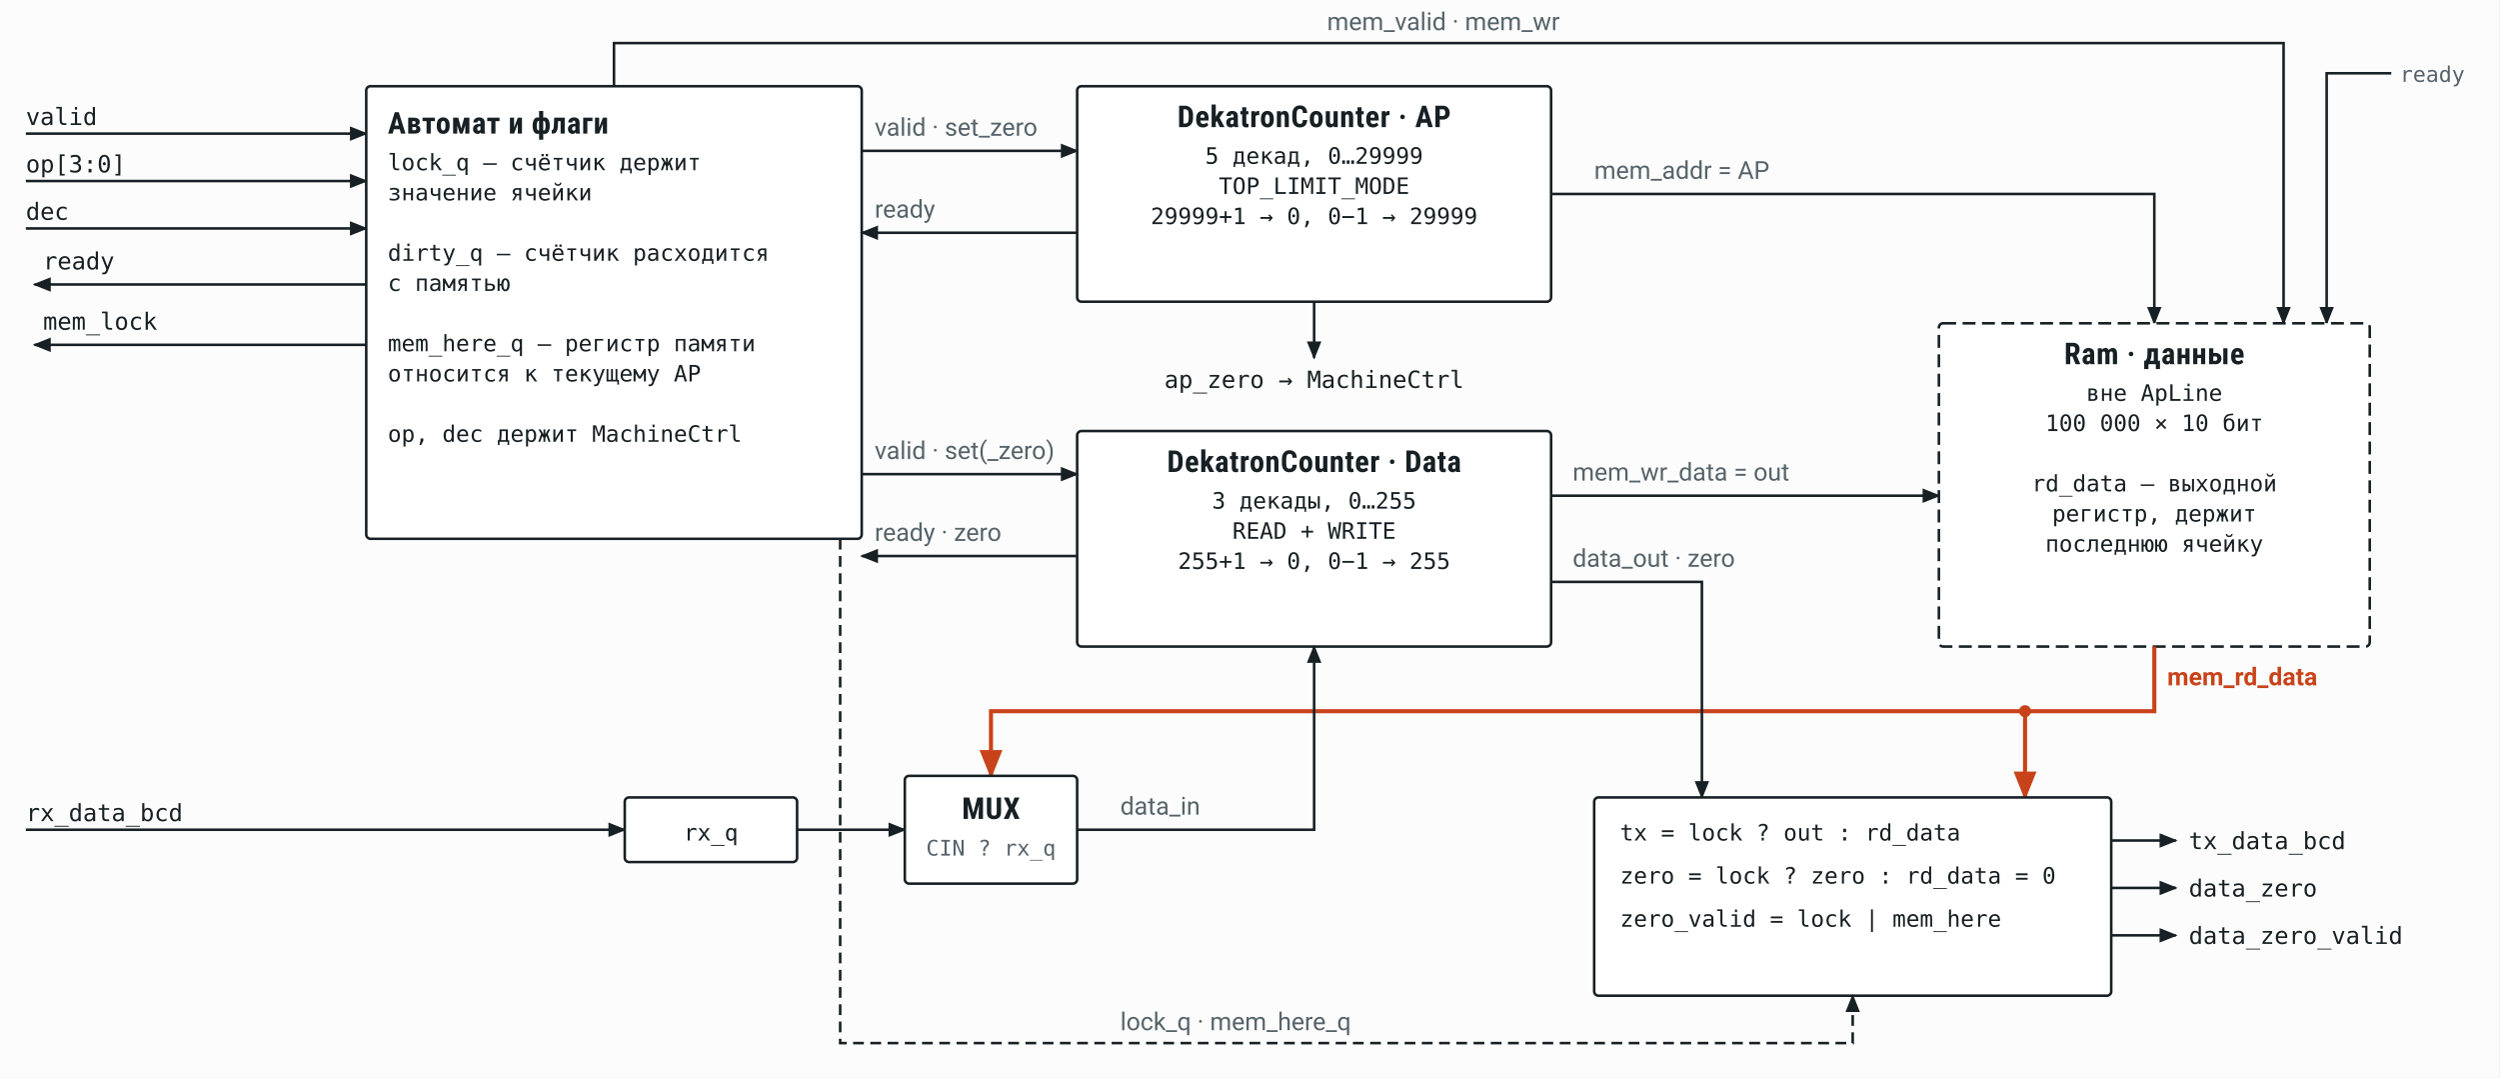
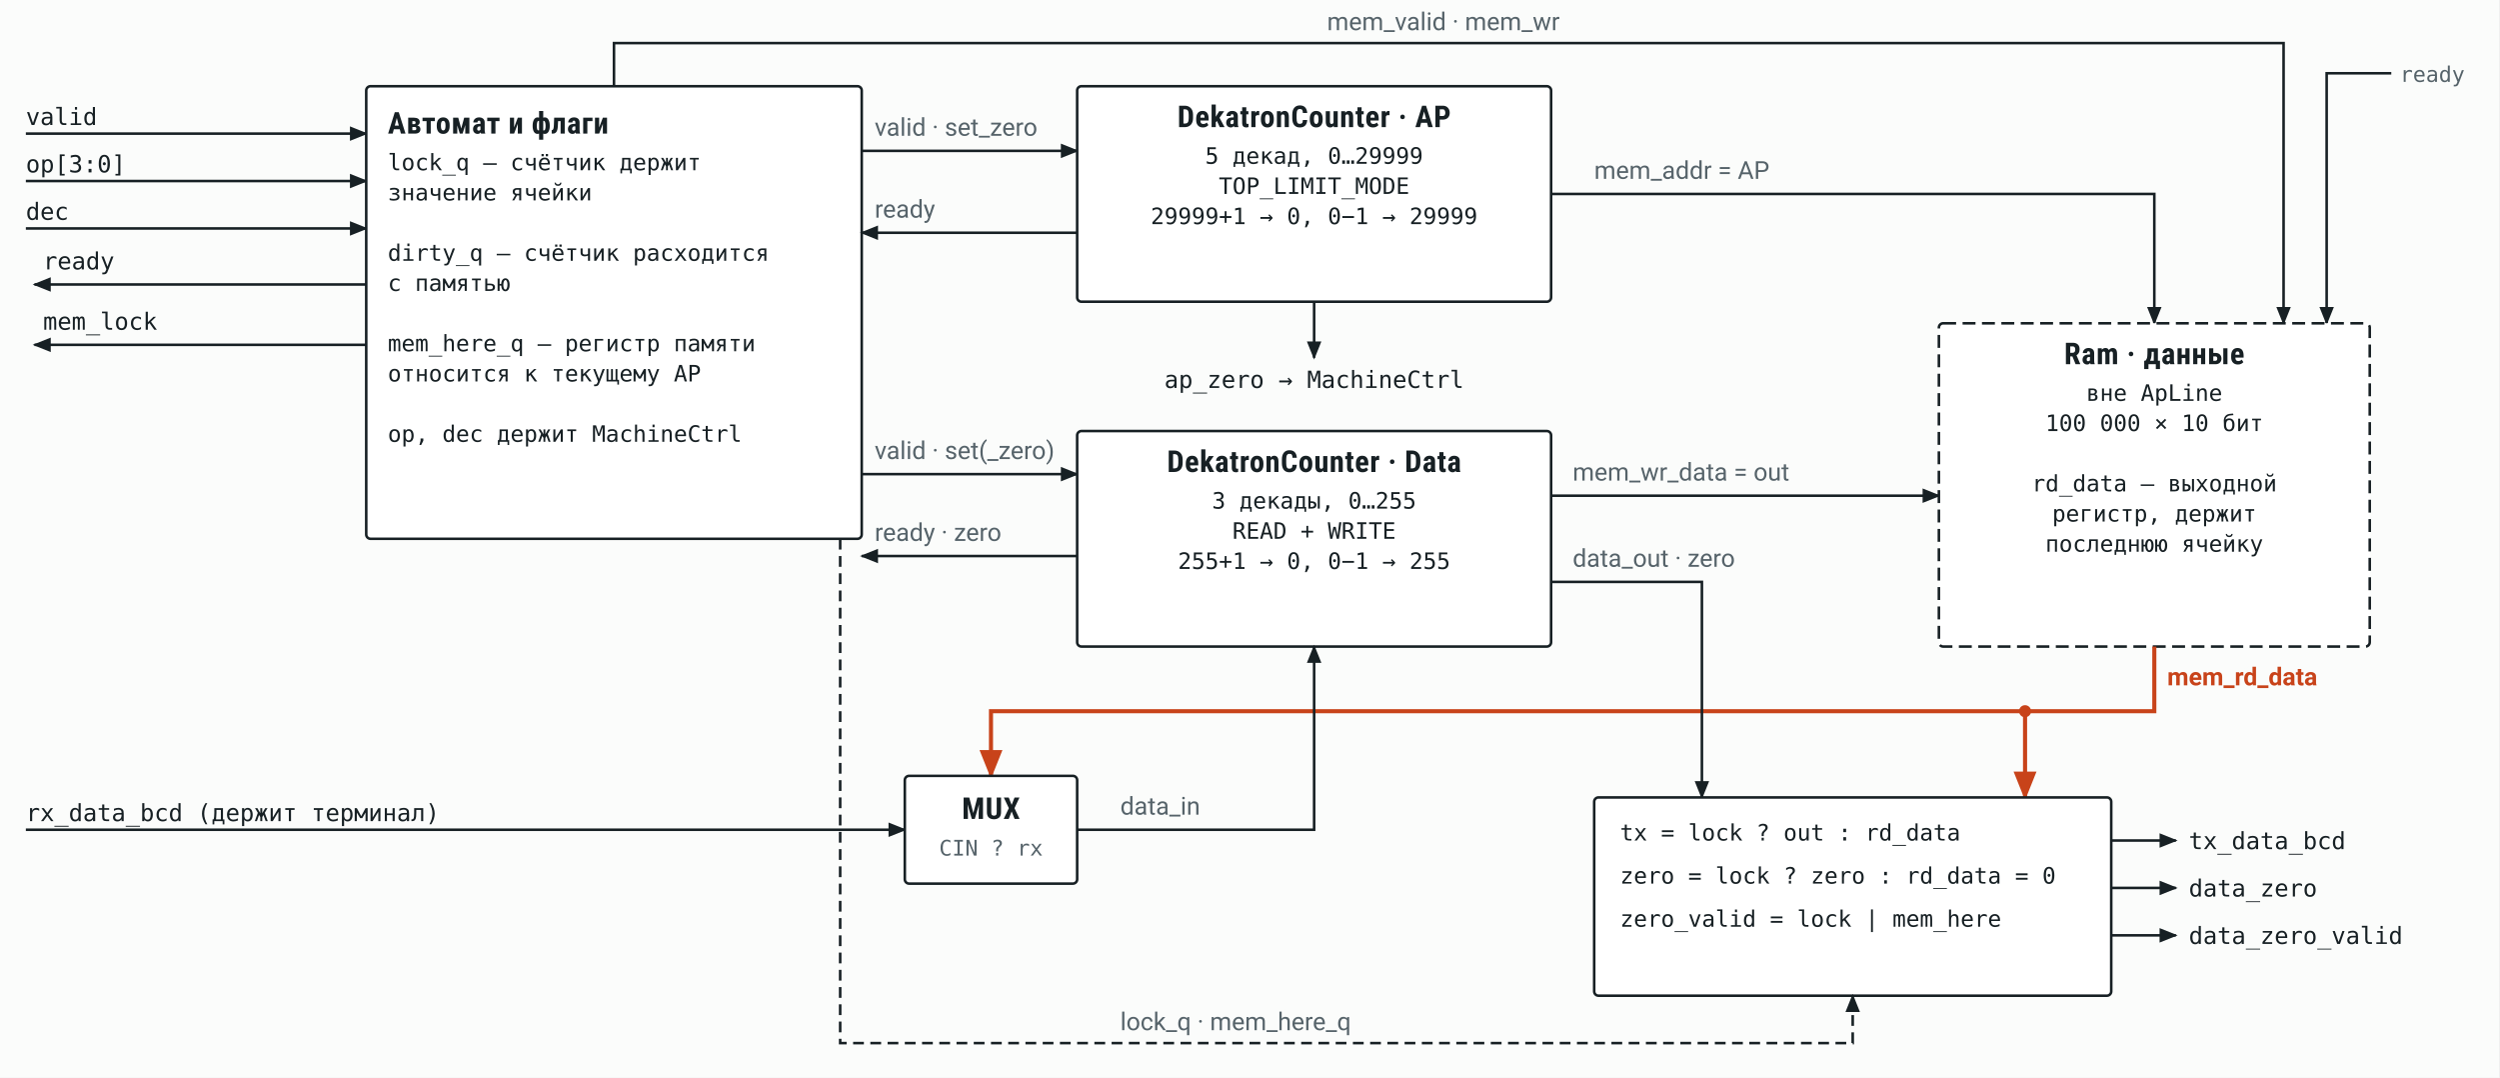
<svg xmlns="http://www.w3.org/2000/svg" viewBox="0 0 1160 500" width="1160" height="500" class="dg" role="img" aria-label="Линия данных: счётчик адреса и счётчик данных на декатронах, порт памяти данных с выходным регистром. Значение ячейки берётся из счётчика, если он захвачен, иначе прямо из выходного регистра памяти.">
  <style>
.dg { color: #172024; display: block; height: auto; color: #172024; }
.dg text { fill: currentColor; font-family: "PT Sans", "Segoe UI", Roboto, Helvetica, Arial, sans-serif; font-size: 11px; }
.dg .tt { font-family: "PT Sans Narrow", "Arial Narrow", "Roboto Condensed", Arial, sans-serif; font-weight: 700; font-size: 14px; letter-spacing: 0.02em; }
.dg .tm { font-family: "JetBrains Mono", "DejaVu Sans Mono", Consolas, "Liberation Mono", monospace; font-size: 10.5px; }
.dg .tl { fill: #56636a; font-size: 11.5px; }
.dg .tp { font-family: "JetBrains Mono", "DejaVu Sans Mono", Consolas, "Liberation Mono", monospace; font-size: 11px; }
.dg .tpi { font-family: "JetBrains Mono", "DejaVu Sans Mono", Consolas, "Liberation Mono", monospace; font-size: 10px; fill: #56636a; }
.dg .tn { fill: #56636a; font-size: 10.5px; }
.dg .tg { font-family: "JetBrains Mono", "DejaVu Sans Mono", Consolas, "Liberation Mono", monospace; font-size: 13px; font-weight: 700; }
.dg .ts { font-family: "JetBrains Mono", "DejaVu Sans Mono", Consolas, "Liberation Mono", monospace; font-size: 11.5px; font-weight: 600; }
.dg .tf { font-family: "PT Sans Narrow", "Arial Narrow", "Roboto Condensed", Arial, sans-serif; font-size: 13px; letter-spacing: 0.03em; fill: #56636a; }
.dg .tk { font-family: "PT Sans Narrow", "Arial Narrow", "Roboto Condensed", Arial, sans-serif; font-weight: 700; font-size: 14px; }
.dg .ti { font-family: "JetBrains Mono", "DejaVu Sans Mono", Consolas, "Liberation Mono", monospace; font-size: 8.5px; fill: #56636a; }
.dg .tnum { font-family: "JetBrains Mono", "DejaVu Sans Mono", Consolas, "Liberation Mono", monospace; font-size: 11px; font-weight: 700; fill: #c8431a; }
.dg .tacc { fill: #c8431a; font-weight: 700; font-size: 11.5px; }
.dg .blk { fill: #ffffff; stroke: currentColor; stroke-width: 1.2; }
.dg .blk-opt { fill: #ffffff; stroke: currentColor; stroke-width: 1.2; stroke-dasharray: 6 3; }
.dg .blk-acc { fill: rgba(200, 67, 26, 0.13); stroke: #c8431a; stroke-width: 1.6; }
.dg .frame { fill: none; stroke: #56636a; stroke-width: 1; stroke-dasharray: 2 4; }
.dg .w { fill: none; stroke: currentColor; stroke-width: 1.2; }
.dg .wd { fill: none; stroke: currentColor; stroke-width: 1.2; stroke-dasharray: 5 3; }
.dg .wacc { fill: none; stroke: #c8431a; stroke-width: 1.9; }
.dg .wbus { fill: none; stroke: currentColor; stroke-width: 3.2; }
.dg .wthin { fill: none; stroke: #56636a; stroke-width: 1; }
.dg .wv { fill: none; stroke: currentColor; stroke-width: 1.6; }
.dg .wvacc { fill: none; stroke: #c8431a; stroke-width: 2.1; }
.dg .grid { stroke: #c6cfcd; stroke-width: 1; }
.dg .ah { fill: currentColor; }
.dg .ahg { fill: #c8431a; }
.dg .ahw { fill: #a4126e; }
.dg .wwarn { fill: none; stroke: #a4126e; stroke-width: 1.8; stroke-dasharray: 6 3; }
.dg .twarn { fill: #a4126e; font-weight: 700; font-size: 11.5px; }
.dg .tl, .dg .tn, .dg .tacc, .dg .twarn { paint-order: stroke; stroke: #fbfcfb; stroke-width: 4px; stroke-linejoin: round; }
.dg .dot { fill: currentColor; }
.dg .dot-acc { fill: #c8431a; }
.dg .inv { fill: #ffffff; stroke: currentColor; stroke-width: 1.2; }
.dg .st { fill: #ffffff; stroke: currentColor; stroke-width: 1.3; }
.dg .st-acc { fill: rgba(200, 67, 26, 0.13); stroke: #c8431a; stroke-width: 1.9; }
.dg .st-dim { fill: #e3e9e8; stroke: #56636a; stroke-width: 1.1; stroke-dasharray: 4 3; }
.dg .anode { fill: #e3e9e8; stroke: #56636a; stroke-width: 1; }
.dg .kmain { fill: #ffffff; stroke: currentColor; stroke-width: 1.4; }
.dg .kga { fill: #ffffff; stroke: currentColor; stroke-width: 1.2; }
.dg .kgb { fill: #56636a; }
.dg .lit { fill: #c8431a; stroke: #c8431a; }
.dg .halo { fill: rgba(200, 67, 26, 0.13); }
.dg .tgt { fill: none; stroke: #c8431a; stroke-width: 1.3; stroke-dasharray: 3 3; }
.dg .seg { fill: #ffffff; stroke: currentColor; stroke-width: 1.1; }
.dg .seg-acc { fill: rgba(200, 67, 26, 0.13); stroke: #c8431a; stroke-width: 1.4; }
.dg .seg-off { fill: #e3e9e8; stroke: #56636a; stroke-width: 1; }
</style>
  <rect x="0" y="0" width="1160" height="500" fill="#fbfcfb" />
  <defs>
    <marker id="apl-a" viewBox="0 0 10 10" refX="9" refY="5" markerWidth="7" markerHeight="7" orient="auto-start-reverse">
      <path d="M0,1 L10,5 L0,9 z" fill="#172024" stroke="none" stroke-width="0" class="ah" />
    </marker>
    <marker id="apl-ag" viewBox="0 0 10 10" refX="9" refY="5" markerWidth="7" markerHeight="7" orient="auto-start-reverse">
      <path d="M0,1 L10,5 L0,9 z" fill="#c8431a" stroke="none" stroke-width="0" class="ahg" />
    </marker>
    <marker id="apl-aw" viewBox="0 0 10 10" refX="9" refY="5" markerWidth="7" markerHeight="7" orient="auto-start-reverse">
      <path d="M0,1 L10,5 L0,9 z" fill="#a4126e" stroke="none" stroke-width="0" class="ahw" />
    </marker>
  </defs>
  <g transform="translate(0,0)">
    <text x="12" y="58" fill="#172024" font-size="11" font-family="sans-serif" class="tp" text-anchor="start">valid</text>
    <polyline points="12,62 170,62" fill="none" stroke="#172024" stroke-width="1.2" class="w" marker-end="url(#apl-a)" />
    <text x="12" y="80" fill="#172024" font-size="11" font-family="sans-serif" class="tp" text-anchor="start">op[3:0]</text>
    <polyline points="12,84 170,84" fill="none" stroke="#172024" stroke-width="1.2" class="w" marker-end="url(#apl-a)" />
    <text x="12" y="102" fill="#172024" font-size="11" font-family="sans-serif" class="tp" text-anchor="start">dec</text>
    <polyline points="12,106 170,106" fill="none" stroke="#172024" stroke-width="1.2" class="w" marker-end="url(#apl-a)" />
    <polyline points="170,132 16,132" fill="none" stroke="#172024" stroke-width="1.2" class="w" marker-end="url(#apl-a)" />
    <text x="20" y="125" fill="#172024" font-size="11" font-family="sans-serif" class="tp" text-anchor="start">ready</text>
    <polyline points="170,160 16,160" fill="none" stroke="#172024" stroke-width="1.2" class="w" marker-end="url(#apl-a)" />
    <text x="20" y="153" fill="#172024" font-size="11" font-family="sans-serif" class="tp" text-anchor="start">mem_lock</text>
    <rect x="170" y="40" width="230" height="210" rx="2" fill="#ffffff" stroke="#172024" stroke-width="1.2" class="blk" />
    <text x="180" y="62" fill="#172024" font-size="14" font-family="sans-serif" class="tt" text-anchor="start">Автомат и флаги</text>
    <text x="180" y="79" fill="#172024" font-size="11" font-family="sans-serif" class="tm" text-anchor="start">lock_q — счётчик держит</text>
    <text x="180" y="93" fill="#172024" font-size="11" font-family="sans-serif" class="tm" text-anchor="start">значение ячейки</text>
    <text x="180" y="107" fill="#172024" font-size="11" font-family="sans-serif" class="tm" text-anchor="start" />
    <text x="180" y="121" fill="#172024" font-size="11" font-family="sans-serif" class="tm" text-anchor="start">dirty_q — счётчик расходится</text>
    <text x="180" y="135" fill="#172024" font-size="11" font-family="sans-serif" class="tm" text-anchor="start">с памятью</text>
    <text x="180" y="149" fill="#172024" font-size="11" font-family="sans-serif" class="tm" text-anchor="start" />
    <text x="180" y="163" fill="#172024" font-size="11" font-family="sans-serif" class="tm" text-anchor="start">mem_here_q — регистр памяти</text>
    <text x="180" y="177" fill="#172024" font-size="11" font-family="sans-serif" class="tm" text-anchor="start">относится к текущему AP</text>
    <text x="180" y="191" fill="#172024" font-size="11" font-family="sans-serif" class="tm" text-anchor="start" />
    <text x="180" y="205" fill="#172024" font-size="11" font-family="sans-serif" class="tm" text-anchor="start">op, dec держит MachineCtrl</text>
    <polyline points="400,70 500,70" fill="none" stroke="#172024" stroke-width="1.2" class="w" marker-end="url(#apl-a)" />
    <text x="406" y="63" fill="#56636a" font-size="11" font-family="sans-serif" class="tl" text-anchor="start">valid · set_zero</text>
    <polyline points="500,108 400,108" fill="none" stroke="#172024" stroke-width="1.2" class="w" marker-end="url(#apl-a)" />
    <text x="406" y="101" fill="#56636a" font-size="11" font-family="sans-serif" class="tl" text-anchor="start">ready</text>
    <rect x="500" y="40" width="220" height="100" rx="2" fill="#ffffff" stroke="#172024" stroke-width="1.2" class="blk" />
    <text x="610" y="59" fill="#172024" font-size="14" font-family="sans-serif" class="tt" text-anchor="middle">DekatronCounter · AP</text>
    <text x="610" y="76" fill="#172024" font-size="11" font-family="sans-serif" class="tm" text-anchor="middle">5 декад, 0…29999</text>
    <text x="610" y="90" fill="#172024" font-size="11" font-family="sans-serif" class="tm" text-anchor="middle">TOP_LIMIT_MODE</text>
    <text x="610" y="104" fill="#172024" font-size="11" font-family="sans-serif" class="tm" text-anchor="middle">29999+1 → 0, 0−1 → 29999</text>
    <polyline points="610,140 610,166" fill="none" stroke="#172024" stroke-width="1.2" class="w" marker-end="url(#apl-a)" />
    <text x="610" y="180" fill="#172024" font-size="11" font-family="sans-serif" class="tp" text-anchor="middle">ap_zero → MachineCtrl</text>
    <polyline points="400,220 500,220" fill="none" stroke="#172024" stroke-width="1.2" class="w" marker-end="url(#apl-a)" />
    <text x="406" y="213" fill="#56636a" font-size="11" font-family="sans-serif" class="tl" text-anchor="start">valid · set(_zero)</text>
    <polyline points="500,258 400,258" fill="none" stroke="#172024" stroke-width="1.2" class="w" marker-end="url(#apl-a)" />
    <text x="406" y="251" fill="#56636a" font-size="11" font-family="sans-serif" class="tl" text-anchor="start">ready · zero</text>
    <rect x="500" y="200" width="220" height="100" rx="2" fill="#ffffff" stroke="#172024" stroke-width="1.2" class="blk" />
    <text x="610" y="219" fill="#172024" font-size="14" font-family="sans-serif" class="tt" text-anchor="middle">DekatronCounter · Data</text>
    <text x="610" y="236" fill="#172024" font-size="11" font-family="sans-serif" class="tm" text-anchor="middle">3 декады, 0…255</text>
    <text x="610" y="250" fill="#172024" font-size="11" font-family="sans-serif" class="tm" text-anchor="middle">READ + WRITE</text>
    <text x="610" y="264" fill="#172024" font-size="11" font-family="sans-serif" class="tm" text-anchor="middle">255+1 → 0, 0−1 → 255</text>
    <polyline points="720,90 1000,90 1000,150" fill="none" stroke="#172024" stroke-width="1.2" class="w" marker-end="url(#apl-a)" />
    <text x="740" y="83" fill="#56636a" font-size="11" font-family="sans-serif" class="tl" text-anchor="start">mem_addr = AP</text>
    <polyline points="285,40 285,20 1060,20 1060,150" fill="none" stroke="#172024" stroke-width="1.2" class="w" marker-end="url(#apl-a)" />
    <text x="670" y="14" fill="#56636a" font-size="11" font-family="sans-serif" class="tl" text-anchor="middle">mem_valid · mem_wr</text>
    <polyline points="1080,150 1080,34 1110,34" fill="none" stroke="#172024" stroke-width="1.2" class="w" marker-start="url(#apl-a)" />
    <text x="1114" y="38" fill="#56636a" font-size="10" font-family="sans-serif" class="tpi" text-anchor="start">ready</text>
    <polyline points="720,230 900,230" fill="none" stroke="#172024" stroke-width="1.2" class="w" marker-end="url(#apl-a)" />
    <text x="730" y="223" fill="#56636a" font-size="11" font-family="sans-serif" class="tl" text-anchor="start">mem_wr_data = out</text>
    <rect x="900" y="150" width="200" height="150" rx="2" fill="#ffffff" stroke="#172024" stroke-width="1.2" class="blk-opt" />
    <text x="1000" y="169" fill="#172024" font-size="14" font-family="sans-serif" class="tt" text-anchor="middle">Ram · данные</text>
    <text x="1000" y="186" fill="#172024" font-size="11" font-family="sans-serif" class="tm" text-anchor="middle">вне ApLine</text>
    <text x="1000" y="200" fill="#172024" font-size="11" font-family="sans-serif" class="tm" text-anchor="middle">100 000 × 10 бит</text>
    <text x="1000" y="214" fill="#172024" font-size="11" font-family="sans-serif" class="tm" text-anchor="middle" />
    <text x="1000" y="228" fill="#172024" font-size="11" font-family="sans-serif" class="tm" text-anchor="middle">rd_data — выходной</text>
    <text x="1000" y="242" fill="#172024" font-size="11" font-family="sans-serif" class="tm" text-anchor="middle">регистр, держит</text>
    <text x="1000" y="256" fill="#172024" font-size="11" font-family="sans-serif" class="tm" text-anchor="middle">последнюю ячейку</text>
    <polyline points="1000,300 1000,330 460,330 460,360" fill="none" stroke="#c8431a" stroke-width="1.9" class="wacc" marker-end="url(#apl-ag)" />
    <text x="1006" y="318" fill="#c8431a" font-size="11" font-family="sans-serif" class="tacc" text-anchor="start">mem_rd_data</text>
    <circle cx="940" cy="330" r="2.8" fill="#c8431a" stroke="none" stroke-width="0" class="dot-acc" />
    <polyline points="940,330 940,370" fill="none" stroke="#c8431a" stroke-width="1.9" class="wacc" marker-end="url(#apl-ag)" />
-     <text x="12" y="381" fill="#172024" font-size="11" font-family="sans-serif" class="tp" text-anchor="start">rx_data_bcd</text>
-     <polyline points="12,385 290,385" fill="none" stroke="#172024" stroke-width="1.2" class="w" marker-end="url(#apl-a)" />
-     <rect x="290" y="370" width="80" height="30" rx="2" fill="#ffffff" stroke="#172024" stroke-width="1.2" class="blk" />
-     <text x="330" y="390" fill="#172024" font-size="11" font-family="sans-serif" class="tm" text-anchor="middle">rx_q</text>
-     <polyline points="370,385 420,385" fill="none" stroke="#172024" stroke-width="1.2" class="w" marker-end="url(#apl-a)" />
+     <text x="12" y="381" fill="#172024" font-size="11" font-family="sans-serif" class="tp" text-anchor="start">rx_data_bcd (держит терминал)</text>
+     <polyline points="12,385 420,385" fill="none" stroke="#172024" stroke-width="1.2" class="w" marker-end="url(#apl-a)" />
    <rect x="420" y="360" width="80" height="50" rx="2" fill="#ffffff" stroke="#172024" stroke-width="1.2" class="blk" />
    <text x="460" y="380" fill="#172024" font-size="14" font-family="sans-serif" class="tt" text-anchor="middle">MUX</text>
-     <text x="460" y="397" fill="#56636a" font-size="10" font-family="sans-serif" class="tpi" text-anchor="middle">CIN ? rx_q</text>
+     <text x="460" y="397" fill="#56636a" font-size="10" font-family="sans-serif" class="tpi" text-anchor="middle">CIN ? rx</text>
    <polyline points="500,385 610,385 610,300" fill="none" stroke="#172024" stroke-width="1.2" class="w" marker-end="url(#apl-a)" />
    <text x="520" y="378" fill="#56636a" font-size="11" font-family="sans-serif" class="tl" text-anchor="start">data_in</text>
    <polyline points="720,270 790,270 790,370" fill="none" stroke="#172024" stroke-width="1.2" class="w" marker-end="url(#apl-a)" />
    <text x="730" y="263" fill="#56636a" font-size="11" font-family="sans-serif" class="tl" text-anchor="start">data_out · zero</text>
    <rect x="740" y="370" width="240" height="92" rx="2" fill="#ffffff" stroke="#172024" stroke-width="1.2" class="blk" />
    <text x="752" y="390" fill="#172024" font-size="11" font-family="sans-serif" class="tm" text-anchor="start">tx  = lock ? out  : rd_data</text>
    <text x="752" y="410" fill="#172024" font-size="11" font-family="sans-serif" class="tm" text-anchor="start">zero = lock ? zero : rd_data = 0</text>
    <text x="752" y="430" fill="#172024" font-size="11" font-family="sans-serif" class="tm" text-anchor="start">zero_valid = lock | mem_here</text>
    <polyline points="390,250 390,484 860,484 860,462" fill="none" stroke="#172024" stroke-width="1.2" stroke-dasharray="5 3" class="wd" marker-end="url(#apl-a)" />
    <text x="520" y="478" fill="#56636a" font-size="11" font-family="sans-serif" class="tl" text-anchor="start">lock_q · mem_here_q</text>
    <polyline points="980,390 1010,390" fill="none" stroke="#172024" stroke-width="1.2" class="w" marker-end="url(#apl-a)" />
    <text x="1016" y="394" fill="#172024" font-size="11" font-family="sans-serif" class="tp" text-anchor="start">tx_data_bcd</text>
    <polyline points="980,412 1010,412" fill="none" stroke="#172024" stroke-width="1.2" class="w" marker-end="url(#apl-a)" />
    <text x="1016" y="416" fill="#172024" font-size="11" font-family="sans-serif" class="tp" text-anchor="start">data_zero</text>
    <polyline points="980,434 1010,434" fill="none" stroke="#172024" stroke-width="1.2" class="w" marker-end="url(#apl-a)" />
    <text x="1016" y="438" fill="#172024" font-size="11" font-family="sans-serif" class="tp" text-anchor="start">data_zero_valid</text>
  </g>
</svg>
